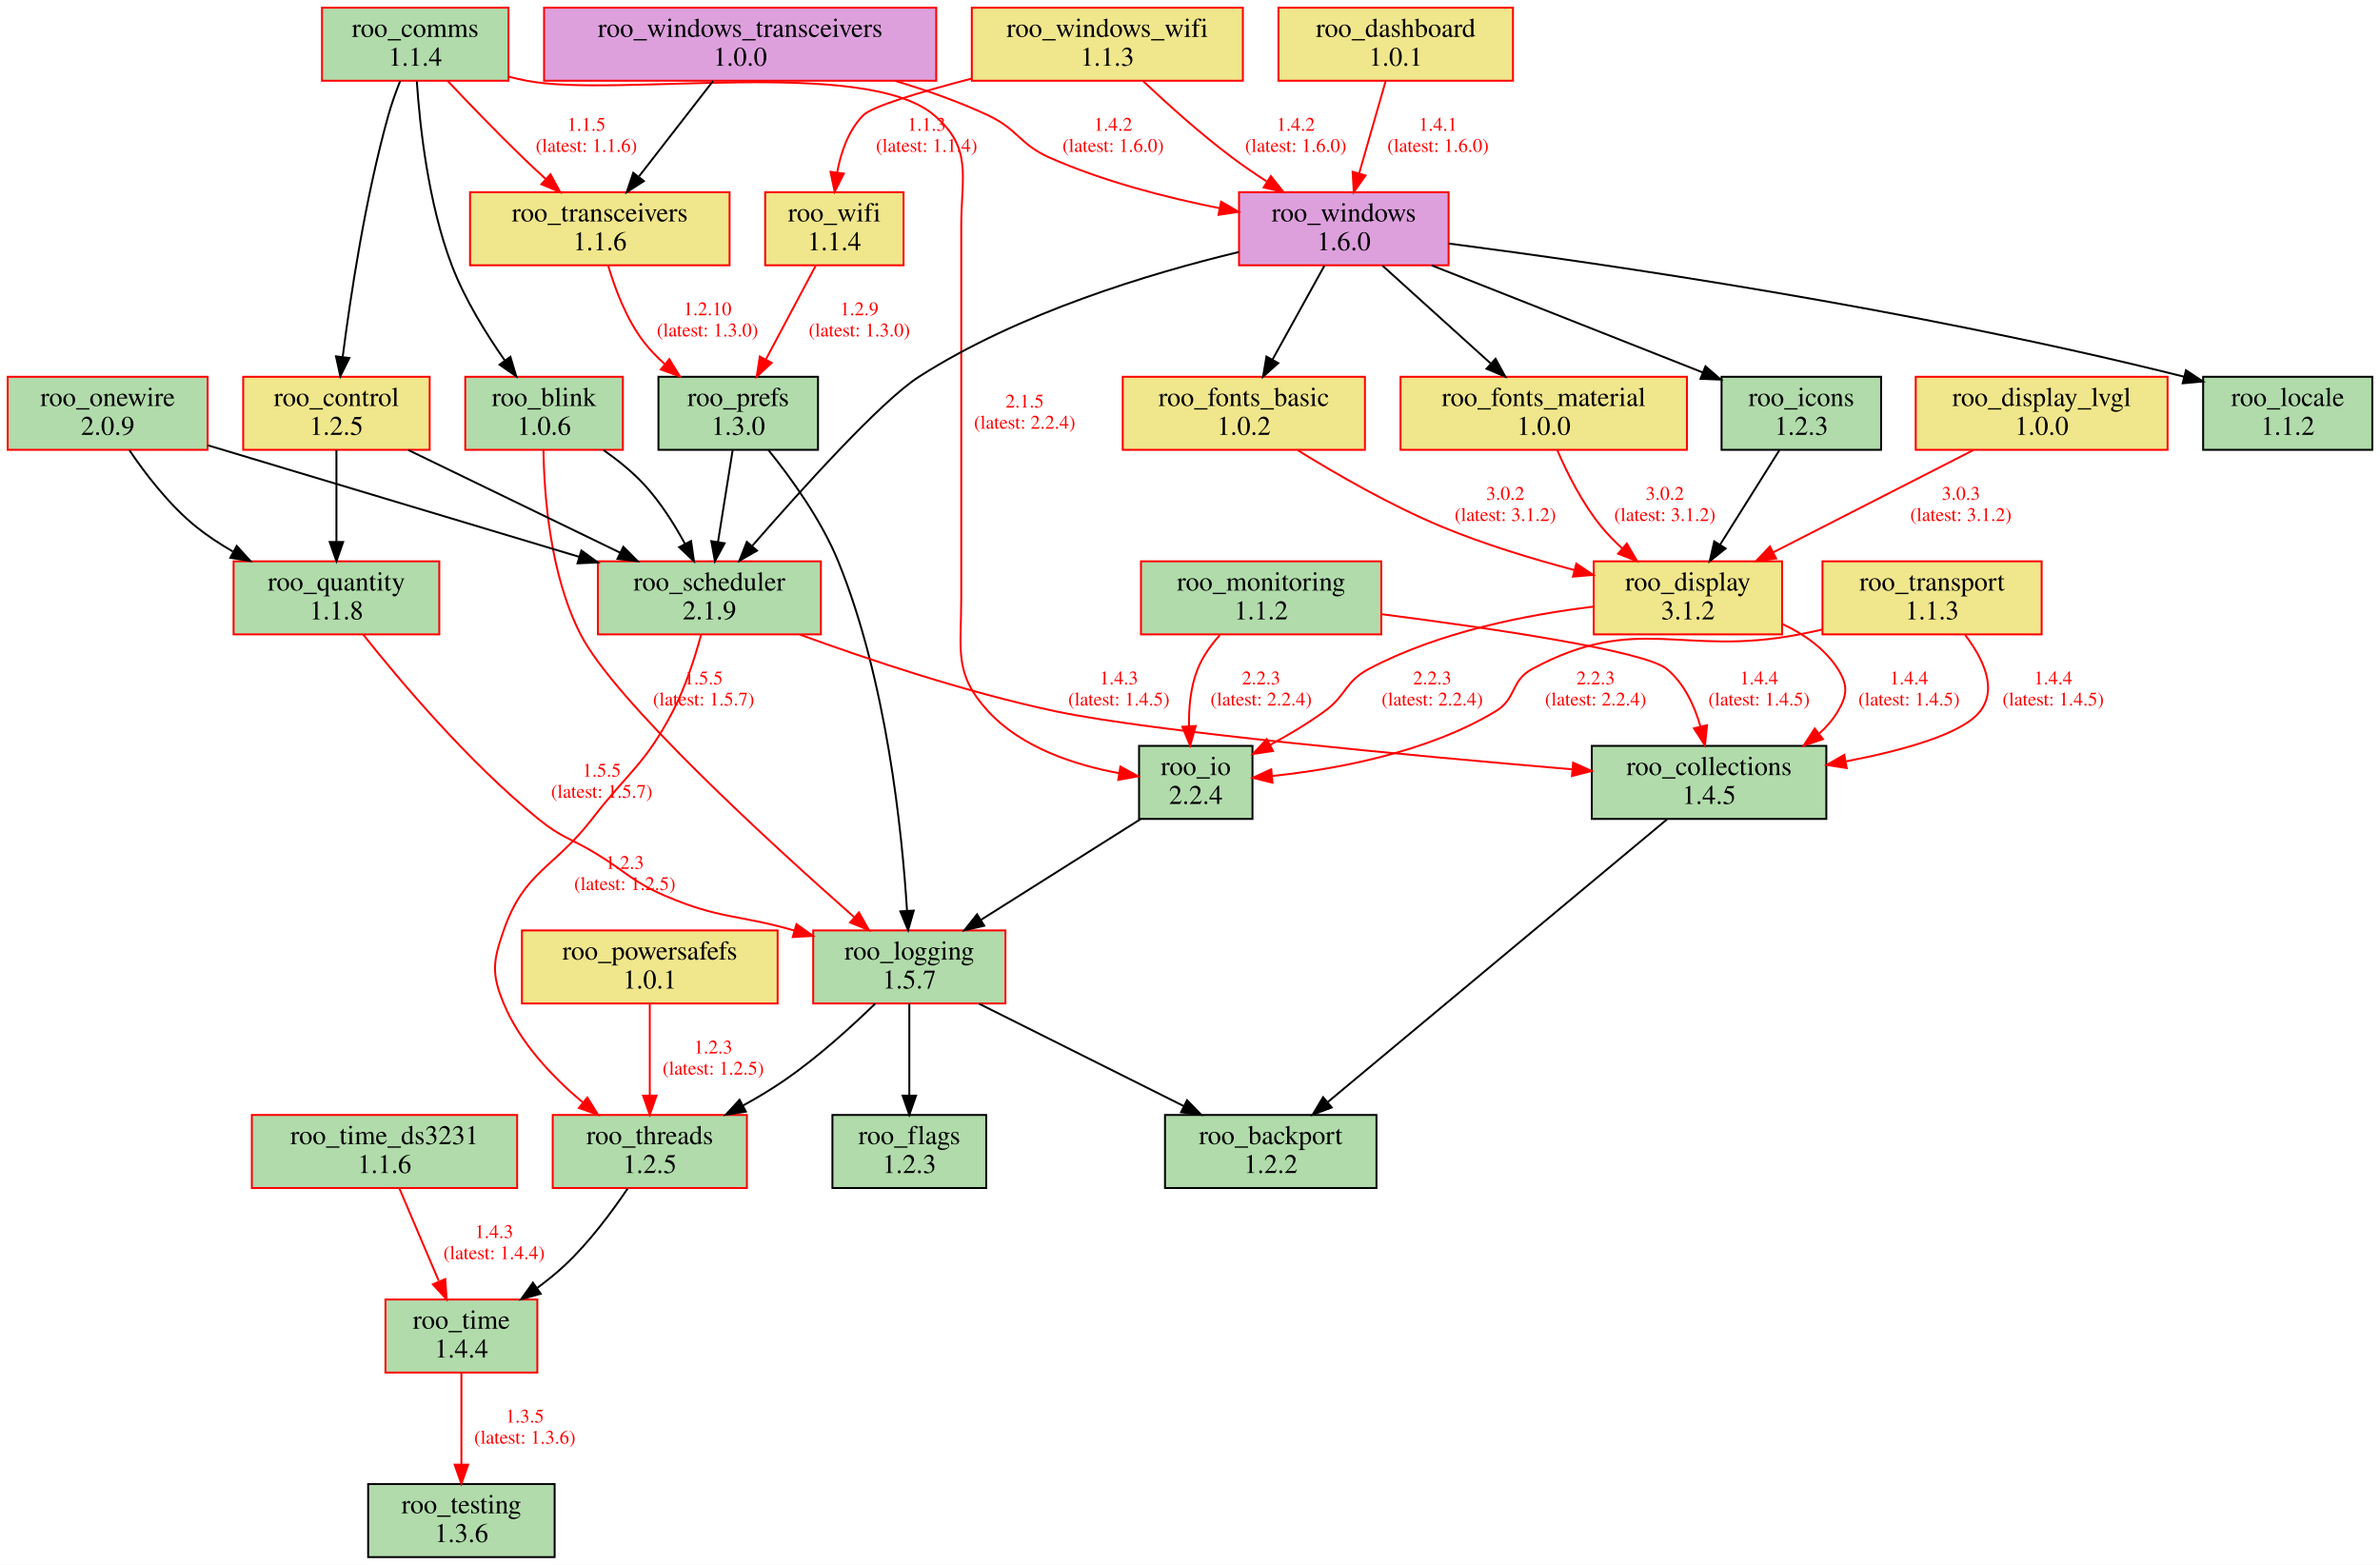
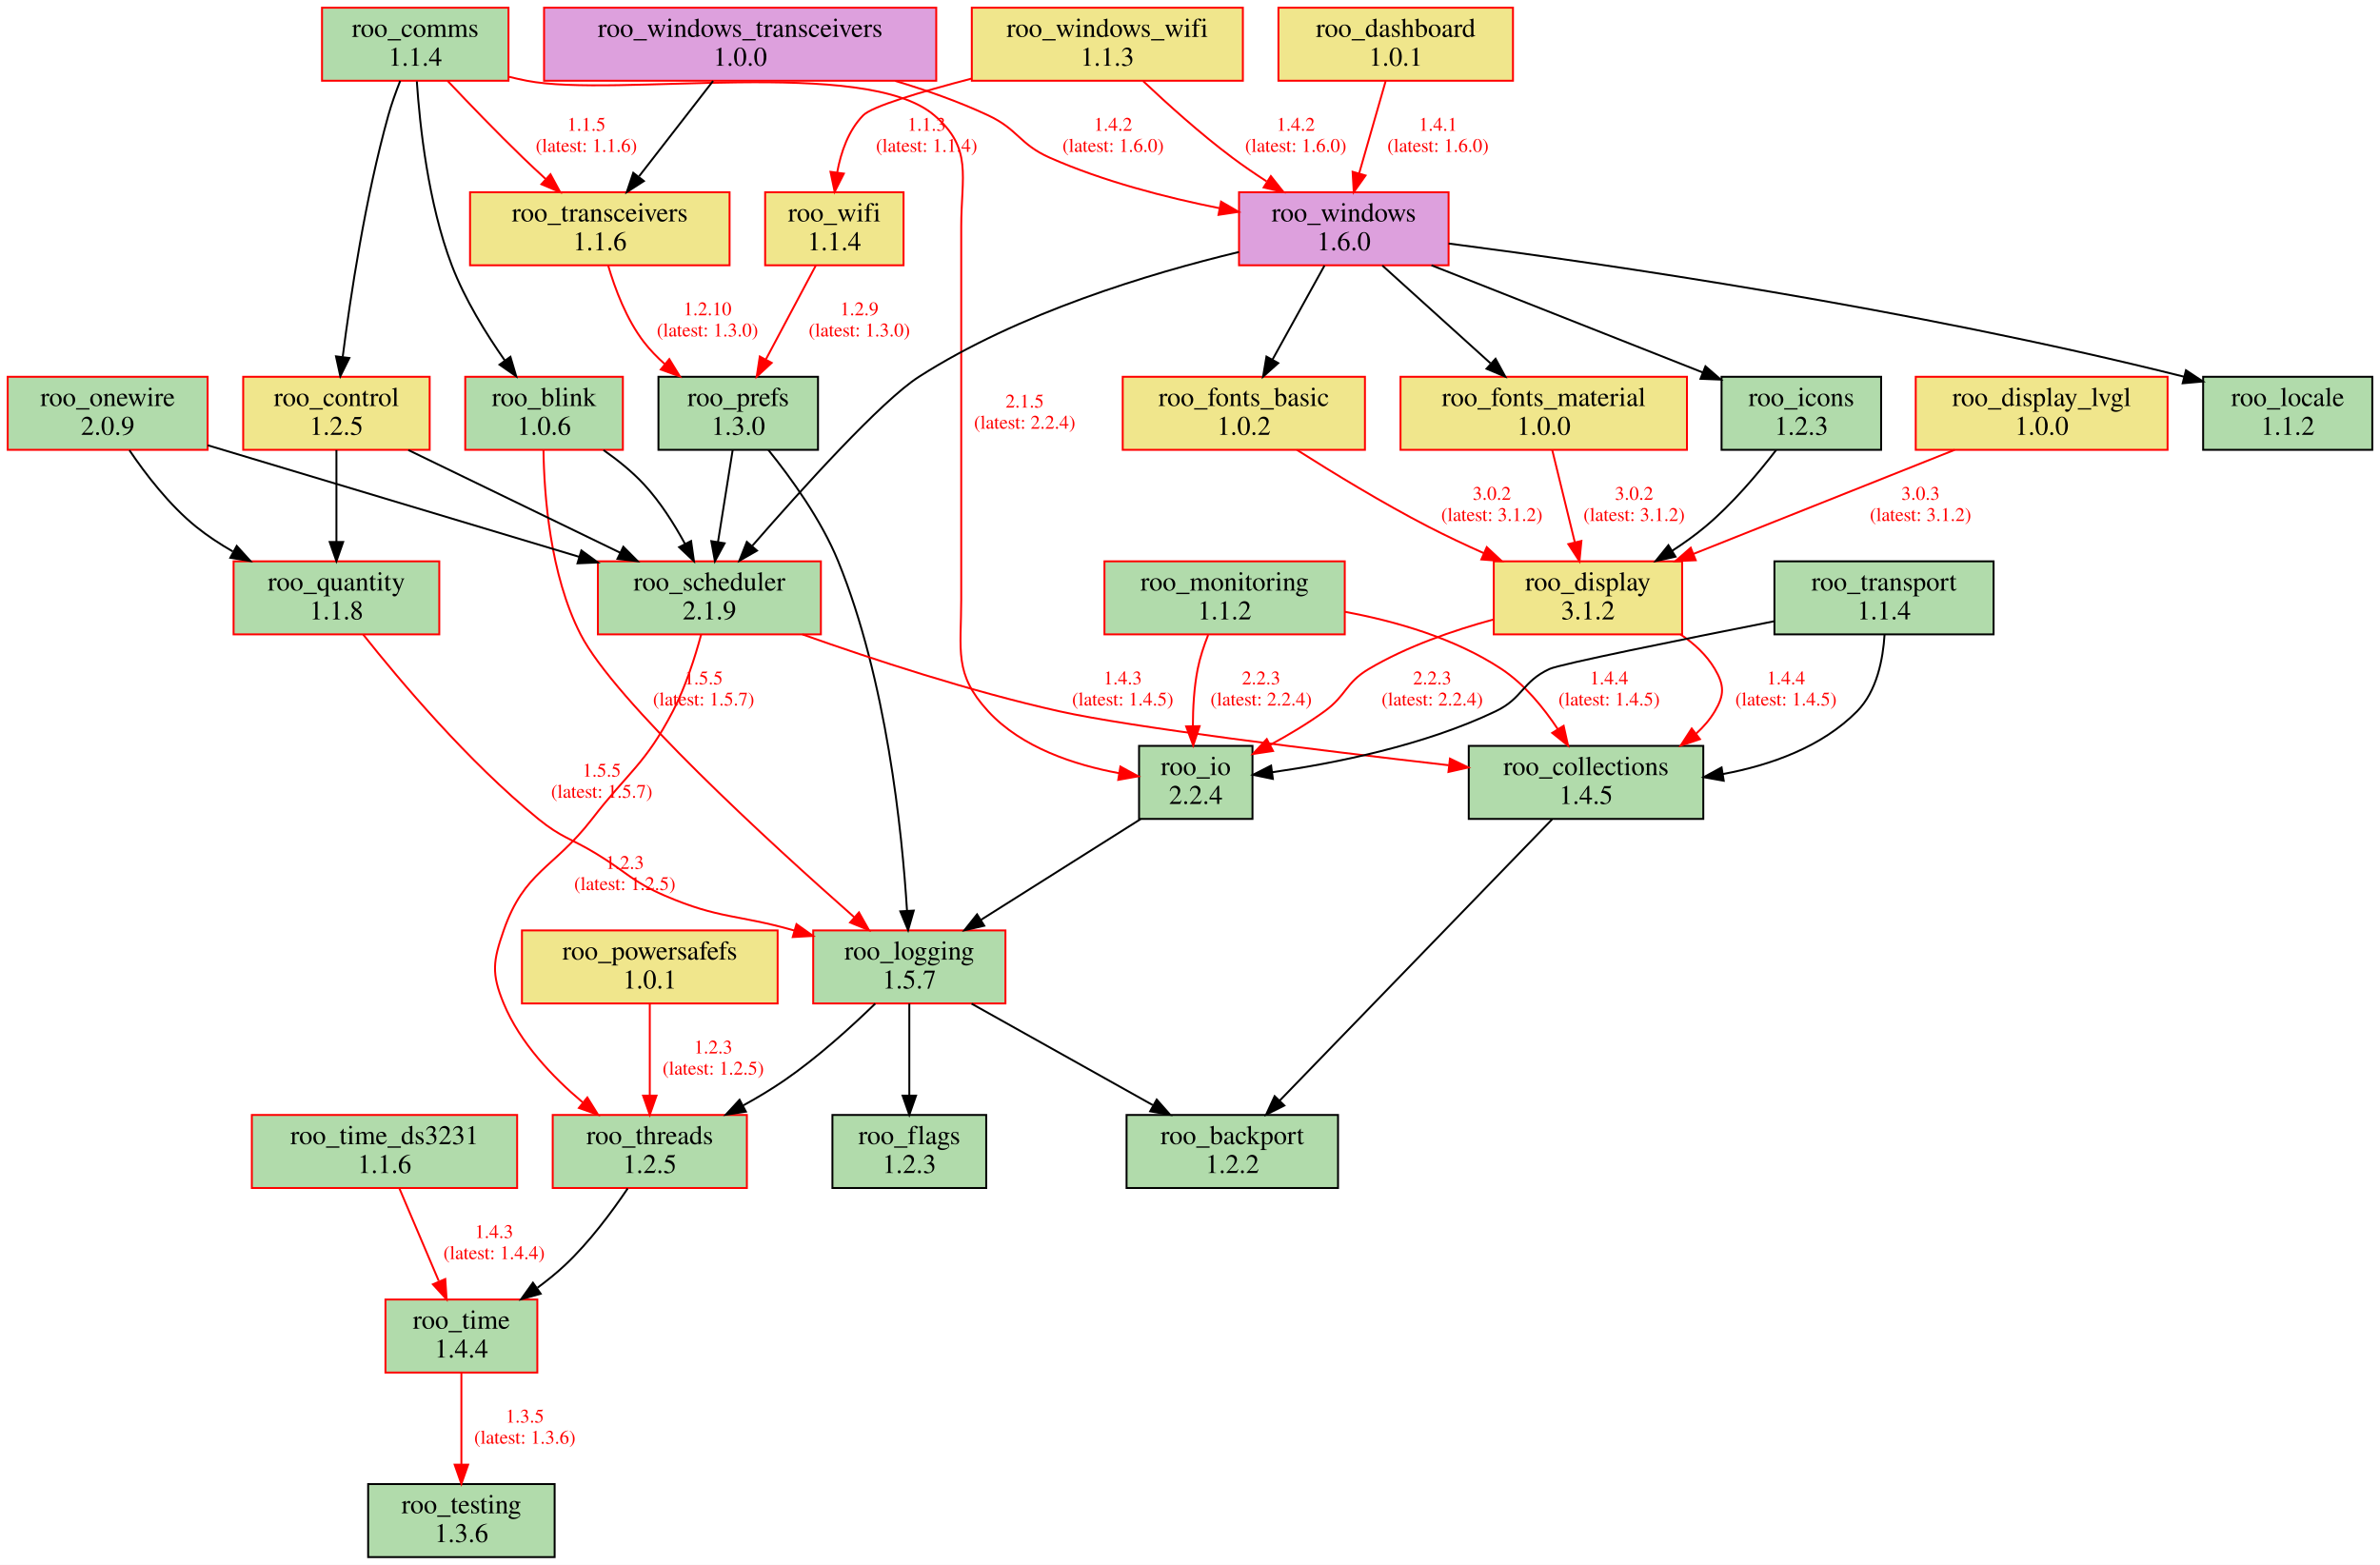
<svg xmlns="http://www.w3.org/2000/svg" width="1238pt" height="814pt" viewBox="0.00 0.00 1238.00 814.00">
  <g id="graph0" class="graph" transform="scale(1 1) rotate(0) translate(4 810)">
    <polygon fill="white" stroke="transparent" points="-4,4 -4,-810 1234,-810 1234,4 -4,4" />
    <g id="node1" class="node">
-       <polygon fill="#b1dbab" stroke="black" points="712,-230 602,-230 602,-192 712,-192 712,-230" />
-       <text text-anchor="middle" x="657" y="-214.8" font-family="Times,serif" font-size="14.00">roo_backport</text>
-       <text text-anchor="middle" x="657" y="-199.8" font-family="Times,serif" font-size="14.00">1.2.2</text>
+       <polygon fill="#b1dbab" stroke="black" points="692,-230 582,-230 582,-192 692,-192 692,-230" />
+       <text text-anchor="middle" x="637" y="-214.8" font-family="Times,serif" font-size="14.00">roo_backport</text>
+       <text text-anchor="middle" x="637" y="-199.8" font-family="Times,serif" font-size="14.00">1.2.2</text>
    </g>
    <g id="node2" class="node">
      <polygon fill="#b1dbab" stroke="red" points="320,-614 238,-614 238,-576 320,-576 320,-614" />
      <text text-anchor="middle" x="279" y="-598.8" font-family="Times,serif" font-size="14.00">roo_blink</text>
      <text text-anchor="middle" x="279" y="-583.8" font-family="Times,serif" font-size="14.00">1.0.6</text>
    </g>
    <g id="node15" class="node">
      <polygon fill="#b1dbab" stroke="red" points="519,-326 419,-326 419,-288 519,-288 519,-326" />
      <text text-anchor="middle" x="469" y="-310.8" font-family="Times,serif" font-size="14.00">roo_logging</text>
      <text text-anchor="middle" x="469" y="-295.8" font-family="Times,serif" font-size="14.00">1.5.7</text>
    </g>
    <g id="edge1" class="edge">
      <path fill="none" stroke="red" d="M278.7,-575.97C279.02,-552.57 282.07,-511.07 298,-480 315.68,-445.52 396.32,-371.72 440.26,-332.95" />
      <polygon fill="red" stroke="red" points="442.81,-335.37 448.01,-326.14 438.19,-330.11 442.81,-335.37" />
      <text text-anchor="middle" x="362" y="-454" font-family="Times,serif" font-size="10.00" fill="red">1.5.5</text>
      <text text-anchor="middle" x="362" y="-443" font-family="Times,serif" font-size="10.00" fill="red">(latest: 1.5.7)</text>
    </g>
    <g id="node21" class="node">
      <polygon fill="#b1dbab" stroke="red" points="423,-518 307,-518 307,-480 423,-480 423,-518" />
      <text text-anchor="middle" x="365" y="-502.8" font-family="Times,serif" font-size="14.00">roo_scheduler</text>
      <text text-anchor="middle" x="365" y="-487.8" font-family="Times,serif" font-size="14.00">2.1.9</text>
    </g>
    <g id="edge2" class="edge">
      <path fill="none" stroke="black" d="M309.93,-575.86C317.34,-570.67 324.88,-564.6 331,-558 339.39,-548.96 346.64,-537.5 352.27,-527.16" />
      <polygon fill="black" stroke="black" points="355.48,-528.57 356.97,-518.08 349.26,-525.35 355.48,-528.57" />
    </g>
    <g id="node3" class="node">
-       <polygon fill="#b1dbab" stroke="black" points="946,-422 824,-422 824,-384 946,-384 946,-422" />
-       <text text-anchor="middle" x="885" y="-406.8" font-family="Times,serif" font-size="14.00">roo_collections</text>
-       <text text-anchor="middle" x="885" y="-391.8" font-family="Times,serif" font-size="14.00">1.4.5</text>
+       <polygon fill="#b1dbab" stroke="black" points="882,-422 760,-422 760,-384 882,-384 882,-422" />
+       <text text-anchor="middle" x="821" y="-406.8" font-family="Times,serif" font-size="14.00">roo_collections</text>
+       <text text-anchor="middle" x="821" y="-391.8" font-family="Times,serif" font-size="14.00">1.4.5</text>
    </g>
    <g id="edge3" class="edge">
-       <path fill="none" stroke="black" d="M863.14,-383.78C822.03,-349.52 733.16,-275.47 686.69,-236.74" />
-       <polygon fill="black" stroke="black" points="688.72,-233.88 678.8,-230.16 684.24,-239.25 688.72,-233.88" />
+       <path fill="none" stroke="black" d="M803.36,-383.78C770.39,-349.74 699.36,-276.39 661.66,-237.47" />
+       <polygon fill="black" stroke="black" points="664.06,-234.91 654.59,-230.16 659.03,-239.78 664.06,-234.91" />
    </g>
    <g id="node4" class="node">
      <polygon fill="#b1dbab" stroke="red" points="260.5,-806 163.5,-806 163.5,-768 260.5,-768 260.5,-806" />
      <text text-anchor="middle" x="212" y="-790.8" font-family="Times,serif" font-size="14.00">roo_comms</text>
      <text text-anchor="middle" x="212" y="-775.8" font-family="Times,serif" font-size="14.00">1.1.4</text>
    </g>
    <g id="edge4" class="edge">
      <path fill="none" stroke="black" d="M212.82,-767.65C214.36,-744.62 218.71,-704.25 231,-672 237.72,-654.37 248.8,-636.44 258.62,-622.43" />
      <polygon fill="black" stroke="black" points="261.51,-624.4 264.52,-614.25 255.84,-620.31 261.51,-624.4" />
    </g>
    <g id="node5" class="node">
      <polygon fill="khaki" stroke="red" points="219.5,-614 122.5,-614 122.5,-576 219.5,-576 219.5,-614" />
      <text text-anchor="middle" x="171" y="-598.8" font-family="Times,serif" font-size="14.00">roo_control</text>
      <text text-anchor="middle" x="171" y="-583.8" font-family="Times,serif" font-size="14.00">1.2.5</text>
    </g>
    <g id="edge5" class="edge">
      <path fill="none" stroke="black" d="M204.17,-767.92C201.93,-762.26 199.66,-755.94 198,-750 185.99,-706.97 178.26,-655.61 174.27,-624.42" />
      <polygon fill="black" stroke="black" points="177.72,-623.77 173.02,-614.28 170.77,-624.63 177.72,-623.77" />
    </g>
    <g id="node13" class="node">
      <polygon fill="#b1dbab" stroke="black" points="647.5,-422 588.5,-422 588.5,-384 647.5,-384 647.5,-422" />
      <text text-anchor="middle" x="618" y="-406.8" font-family="Times,serif" font-size="14.00">roo_io</text>
      <text text-anchor="middle" x="618" y="-391.8" font-family="Times,serif" font-size="14.00">2.2.4</text>
    </g>
    <g id="edge6" class="edge">
      <path fill="none" stroke="red" d="M260.54,-770.1C263.72,-769.32 266.9,-768.61 270,-768 316.4,-758.94 446.12,-780.79 482,-750 502.12,-732.73 496,-718.52 496,-692 496,-692 496,-692 496,-498 496,-471.48 492.06,-459.53 510,-440 527.39,-421.07 554.99,-412.08 577.94,-407.82" />
      <polygon fill="red" stroke="red" points="578.79,-411.23 588.1,-406.17 577.67,-404.32 578.79,-411.23" />
      <text text-anchor="middle" x="529" y="-598" font-family="Times,serif" font-size="10.00" fill="red">2.1.5</text>
      <text text-anchor="middle" x="529" y="-587" font-family="Times,serif" font-size="10.00" fill="red">(latest: 2.2.4)</text>
    </g>
    <g id="node26" class="node">
      <polygon fill="khaki" stroke="red" points="375.5,-710 240.5,-710 240.5,-672 375.5,-672 375.5,-710" />
      <text text-anchor="middle" x="308" y="-694.8" font-family="Times,serif" font-size="14.00">roo_transceivers</text>
      <text text-anchor="middle" x="308" y="-679.8" font-family="Times,serif" font-size="14.00">1.1.6</text>
    </g>
    <g id="edge7" class="edge">
      <path fill="none" stroke="red" d="M228.84,-767.91C239.8,-756.31 254.51,-741.03 268,-728 271.77,-724.36 275.8,-720.59 279.81,-716.92" />
      <polygon fill="red" stroke="red" points="282.34,-719.35 287.4,-710.04 277.64,-714.16 282.34,-719.35" />
      <text text-anchor="middle" x="301" y="-742" font-family="Times,serif" font-size="10.00" fill="red">1.1.5</text>
      <text text-anchor="middle" x="301" y="-731" font-family="Times,serif" font-size="10.00" fill="red">(latest: 1.1.6)</text>
    </g>
    <g id="node20" class="node">
      <polygon fill="#b1dbab" stroke="red" points="224.5,-518 117.5,-518 117.5,-480 224.5,-480 224.5,-518" />
      <text text-anchor="middle" x="171" y="-502.8" font-family="Times,serif" font-size="14.00">roo_quantity</text>
      <text text-anchor="middle" x="171" y="-487.8" font-family="Times,serif" font-size="14.00">1.1.8</text>
    </g>
    <g id="edge8" class="edge">
      <path fill="none" stroke="black" d="M171,-575.88C171,-562.35 171,-543.62 171,-528.15" />
      <polygon fill="black" stroke="black" points="174.5,-528.07 171,-518.07 167.5,-528.07 174.5,-528.07" />
    </g>
    <g id="edge9" class="edge">
      <path fill="none" stroke="black" d="M208.41,-575.88C239.81,-560.66 284.81,-538.85 318.52,-522.52" />
      <polygon fill="black" stroke="black" points="320.24,-525.58 327.71,-518.07 317.18,-519.28 320.24,-525.58" />
    </g>
    <g id="node6" class="node">
      <polygon fill="khaki" stroke="red" points="783,-806 661,-806 661,-768 783,-768 783,-806" />
      <text text-anchor="middle" x="722" y="-790.8" font-family="Times,serif" font-size="14.00">roo_dashboard</text>
      <text text-anchor="middle" x="722" y="-775.8" font-family="Times,serif" font-size="14.00">1.0.1</text>
    </g>
    <g id="node29" class="node">
      <polygon fill="plum" stroke="red" points="749.5,-710 640.5,-710 640.5,-672 749.5,-672 749.5,-710" />
      <text text-anchor="middle" x="695" y="-694.8" font-family="Times,serif" font-size="14.00">roo_windows</text>
      <text text-anchor="middle" x="695" y="-679.8" font-family="Times,serif" font-size="14.00">1.6.0</text>
    </g>
    <g id="edge10" class="edge">
      <path fill="none" stroke="red" d="M716.79,-767.88C712.87,-754.22 707.43,-735.26 702.96,-719.71" />
      <polygon fill="red" stroke="red" points="706.31,-718.71 700.19,-710.07 699.59,-720.65 706.31,-718.71" />
      <text text-anchor="middle" x="744" y="-742" font-family="Times,serif" font-size="10.00" fill="red">1.4.1</text>
      <text text-anchor="middle" x="744" y="-731" font-family="Times,serif" font-size="10.00" fill="red">(latest: 1.6.0)</text>
    </g>
    <g id="node7" class="node">
-       <polygon fill="khaki" stroke="red" points="923,-518 825,-518 825,-480 923,-480 923,-518" />
-       <text text-anchor="middle" x="874" y="-502.8" font-family="Times,serif" font-size="14.00">roo_display</text>
-       <text text-anchor="middle" x="874" y="-487.8" font-family="Times,serif" font-size="14.00">3.1.2</text>
+       <polygon fill="khaki" stroke="red" points="871,-518 773,-518 773,-480 871,-480 871,-518" />
+       <text text-anchor="middle" x="822" y="-502.8" font-family="Times,serif" font-size="14.00">roo_display</text>
+       <text text-anchor="middle" x="822" y="-487.8" font-family="Times,serif" font-size="14.00">3.1.2</text>
    </g>
    <g id="edge11" class="edge">
-       <path fill="none" stroke="red" d="M923.17,-485.38C934.53,-480.06 945.25,-472.55 952,-462 957.27,-453.76 957.02,-448.39 952,-440 949.43,-435.69 946.14,-431.87 942.41,-428.49" />
-       <polygon fill="red" stroke="red" points="944.26,-425.49 934.21,-422.13 939.97,-431.03 944.26,-425.49" />
-       <text text-anchor="middle" x="989" y="-454" font-family="Times,serif" font-size="10.00" fill="red">1.4.4</text>
-       <text text-anchor="middle" x="989" y="-443" font-family="Times,serif" font-size="10.00" fill="red">(latest: 1.4.5)</text>
+       <path fill="none" stroke="red" d="M870.16,-479.97C877.28,-475.21 883.67,-469.3 888,-462 892.99,-453.59 893.02,-448.39 888,-440 885.43,-435.69 882.14,-431.87 878.41,-428.49" />
+       <polygon fill="red" stroke="red" points="880.26,-425.49 870.21,-422.13 875.97,-431.03 880.26,-425.49" />
+       <text text-anchor="middle" x="925" y="-454" font-family="Times,serif" font-size="10.00" fill="red">1.4.4</text>
+       <text text-anchor="middle" x="925" y="-443" font-family="Times,serif" font-size="10.00" fill="red">(latest: 1.4.5)</text>
    </g>
    <g id="edge12" class="edge">
-       <path fill="none" stroke="red" d="M824.73,-494.41C790.36,-490.26 744.33,-481.3 708,-462 695.51,-455.36 696.45,-448.31 685,-440 676.26,-433.65 666.25,-427.68 656.69,-422.5" />
+       <path fill="none" stroke="red" d="M772.79,-487.73C751.89,-482.06 727.82,-473.74 708,-462 695.83,-454.79 696.45,-448.31 685,-440 676.26,-433.65 666.25,-427.68 656.69,-422.5" />
      <polygon fill="red" stroke="red" points="658.2,-419.33 647.72,-417.78 654.94,-425.53 658.2,-419.33" />
      <text text-anchor="middle" x="741" y="-454" font-family="Times,serif" font-size="10.00" fill="red">2.2.3</text>
      <text text-anchor="middle" x="741" y="-443" font-family="Times,serif" font-size="10.00" fill="red">(latest: 2.2.4)</text>
    </g>
    <g id="node8" class="node">
      <polygon fill="khaki" stroke="red" points="1123.5,-614 992.5,-614 992.5,-576 1123.5,-576 1123.5,-614" />
      <text text-anchor="middle" x="1058" y="-598.8" font-family="Times,serif" font-size="14.00">roo_display_lvgl</text>
      <text text-anchor="middle" x="1058" y="-583.8" font-family="Times,serif" font-size="14.00">1.0.0</text>
    </g>
    <g id="edge13" class="edge">
-       <path fill="none" stroke="red" d="M1022.52,-575.88C992.87,-560.73 950.42,-539.04 918.49,-522.73" />
-       <polygon fill="red" stroke="red" points="919.87,-519.5 909.37,-518.07 916.68,-525.73 919.87,-519.5" />
-       <text text-anchor="middle" x="1016" y="-550" font-family="Times,serif" font-size="10.00" fill="red">3.0.3</text>
-       <text text-anchor="middle" x="1016" y="-539" font-family="Times,serif" font-size="10.00" fill="red">(latest: 3.1.2)</text>
+       <path fill="none" stroke="red" d="M1012.78,-575.99C974.04,-560.56 918.12,-538.29 876.84,-521.84" />
+       <polygon fill="red" stroke="red" points="878.06,-518.56 867.47,-518.11 875.47,-525.06 878.06,-518.56" />
+       <text text-anchor="middle" x="995" y="-550" font-family="Times,serif" font-size="10.00" fill="red">3.0.3</text>
+       <text text-anchor="middle" x="995" y="-539" font-family="Times,serif" font-size="10.00" fill="red">(latest: 3.1.2)</text>
    </g>
    <g id="node9" class="node">
      <polygon fill="#b1dbab" stroke="black" points="509,-230 429,-230 429,-192 509,-192 509,-230" />
      <text text-anchor="middle" x="469" y="-214.8" font-family="Times,serif" font-size="14.00">roo_flags</text>
      <text text-anchor="middle" x="469" y="-199.8" font-family="Times,serif" font-size="14.00">1.2.3</text>
    </g>
    <g id="node10" class="node">
      <polygon fill="khaki" stroke="red" points="706,-614 580,-614 580,-576 706,-576 706,-614" />
      <text text-anchor="middle" x="643" y="-598.8" font-family="Times,serif" font-size="14.00">roo_fonts_basic</text>
      <text text-anchor="middle" x="643" y="-583.8" font-family="Times,serif" font-size="14.00">1.0.2</text>
    </g>
    <g id="edge14" class="edge">
-       <path fill="none" stroke="red" d="M670.93,-575.85C691.15,-563.33 719.46,-547.02 746,-536 767.91,-526.9 792.85,-519.31 814.87,-513.48" />
-       <polygon fill="red" stroke="red" points="815.95,-516.81 824.75,-510.92 814.2,-510.04 815.95,-516.81" />
-       <text text-anchor="middle" x="779" y="-550" font-family="Times,serif" font-size="10.00" fill="red">3.0.2</text>
-       <text text-anchor="middle" x="779" y="-539" font-family="Times,serif" font-size="10.00" fill="red">(latest: 3.1.2)</text>
+       <path fill="none" stroke="red" d="M670.58,-575.98C689.47,-563.98 715.29,-548.23 739,-536 748.2,-531.25 758.17,-526.56 767.9,-522.21" />
+       <polygon fill="red" stroke="red" points="769.37,-525.39 777.12,-518.16 766.56,-518.98 769.37,-525.39" />
+       <text text-anchor="middle" x="772" y="-550" font-family="Times,serif" font-size="10.00" fill="red">3.0.2</text>
+       <text text-anchor="middle" x="772" y="-539" font-family="Times,serif" font-size="10.00" fill="red">(latest: 3.1.2)</text>
    </g>
    <g id="node11" class="node">
      <polygon fill="khaki" stroke="red" points="873.5,-614 724.5,-614 724.5,-576 873.5,-576 873.5,-614" />
      <text text-anchor="middle" x="799" y="-598.8" font-family="Times,serif" font-size="14.00">roo_fonts_material</text>
      <text text-anchor="middle" x="799" y="-583.8" font-family="Times,serif" font-size="14.00">1.0.0</text>
    </g>
    <g id="edge15" class="edge">
-       <path fill="none" stroke="red" d="M806.04,-575.84C811.25,-563.78 819.15,-548.01 829,-536 832.25,-532.04 835.99,-528.22 839.91,-524.65" />
-       <polygon fill="red" stroke="red" points="842.24,-527.27 847.57,-518.11 837.69,-521.95 842.24,-527.27" />
-       <text text-anchor="middle" x="862" y="-550" font-family="Times,serif" font-size="10.00" fill="red">3.0.2</text>
-       <text text-anchor="middle" x="862" y="-539" font-family="Times,serif" font-size="10.00" fill="red">(latest: 3.1.2)</text>
+       <path fill="none" stroke="red" d="M803.43,-575.88C806.74,-562.35 811.33,-543.62 815.11,-528.15" />
+       <polygon fill="red" stroke="red" points="818.6,-528.61 817.58,-518.07 811.8,-526.95 818.6,-528.61" />
+       <text text-anchor="middle" x="846" y="-550" font-family="Times,serif" font-size="10.00" fill="red">3.0.2</text>
+       <text text-anchor="middle" x="846" y="-539" font-family="Times,serif" font-size="10.00" fill="red">(latest: 3.1.2)</text>
    </g>
    <g id="node12" class="node">
      <polygon fill="#b1dbab" stroke="black" points="974.5,-614 891.5,-614 891.5,-576 974.5,-576 974.5,-614" />
      <text text-anchor="middle" x="933" y="-598.8" font-family="Times,serif" font-size="14.00">roo_icons</text>
      <text text-anchor="middle" x="933" y="-583.8" font-family="Times,serif" font-size="14.00">1.2.3</text>
    </g>
    <g id="edge16" class="edge">
-       <path fill="none" stroke="black" d="M921.62,-575.88C912.89,-561.96 900.7,-542.53 890.83,-526.82" />
-       <polygon fill="black" stroke="black" points="893.62,-524.68 885.34,-518.07 887.69,-528.4 893.62,-524.68" />
+       <path fill="none" stroke="black" d="M919.9,-575.89C910.51,-563.7 897.08,-547.77 883,-536 877.74,-531.6 871.87,-527.41 865.92,-523.55" />
+       <polygon fill="black" stroke="black" points="867.54,-520.43 857.19,-518.13 863.85,-526.38 867.54,-520.43" />
    </g>
    <g id="edge17" class="edge">
      <path fill="none" stroke="black" d="M589.27,-383.88C565.67,-368.99 532.06,-347.78 506.37,-331.57" />
      <polygon fill="black" stroke="black" points="507.97,-328.44 497.64,-326.07 504.23,-334.36 507.97,-328.44" />
    </g>
    <g id="node14" class="node">
      <polygon fill="#b1dbab" stroke="black" points="1230,-614 1142,-614 1142,-576 1230,-576 1230,-614" />
      <text text-anchor="middle" x="1186" y="-598.8" font-family="Times,serif" font-size="14.00">roo_locale</text>
      <text text-anchor="middle" x="1186" y="-583.8" font-family="Times,serif" font-size="14.00">1.1.2</text>
    </g>
    <g id="edge18" class="edge">
-       <path fill="none" stroke="black" d="M505.25,-287.88C535.55,-272.73 578.92,-251.04 611.54,-234.73" />
-       <polygon fill="black" stroke="black" points="613.48,-237.67 620.86,-230.07 610.35,-231.41 613.48,-237.67" />
+       <path fill="none" stroke="black" d="M501.39,-287.88C528.24,-272.86 566.56,-251.41 595.62,-235.15" />
+       <polygon fill="black" stroke="black" points="597.69,-238.01 604.71,-230.07 594.27,-231.9 597.69,-238.01" />
    </g>
    <g id="edge19" class="edge">
      <path fill="none" stroke="black" d="M469,-287.88C469,-274.35 469,-255.62 469,-240.15" />
      <polygon fill="black" stroke="black" points="472.5,-240.07 469,-230.07 465.5,-240.07 472.5,-240.07" />
    </g>
    <g id="node23" class="node">
      <polygon fill="#b1dbab" stroke="red" points="384.5,-230 283.5,-230 283.5,-192 384.5,-192 384.5,-230" />
      <text text-anchor="middle" x="334" y="-214.8" font-family="Times,serif" font-size="14.00">roo_threads</text>
      <text text-anchor="middle" x="334" y="-199.8" font-family="Times,serif" font-size="14.00">1.2.5</text>
    </g>
    <g id="edge20" class="edge">
      <path fill="none" stroke="black" d="M451.27,-287.92C438.75,-275.75 421.2,-259.82 404,-248 397.35,-243.43 390.04,-239.05 382.73,-235.02" />
      <polygon fill="black" stroke="black" points="383.99,-231.73 373.52,-230.12 380.7,-237.91 383.99,-231.73" />
    </g>
    <g id="node16" class="node">
-       <polygon fill="#b1dbab" stroke="red" points="714.5,-518 589.5,-518 589.5,-480 714.5,-480 714.5,-518" />
-       <text text-anchor="middle" x="652" y="-502.8" font-family="Times,serif" font-size="14.00">roo_monitoring</text>
-       <text text-anchor="middle" x="652" y="-487.8" font-family="Times,serif" font-size="14.00">1.1.2</text>
+       <polygon fill="#b1dbab" stroke="red" points="695.5,-518 570.5,-518 570.5,-480 695.5,-480 695.5,-518" />
+       <text text-anchor="middle" x="633" y="-502.8" font-family="Times,serif" font-size="14.00">roo_monitoring</text>
+       <text text-anchor="middle" x="633" y="-487.8" font-family="Times,serif" font-size="14.00">1.1.2</text>
    </g>
    <g id="edge21" class="edge">
-       <path fill="none" stroke="red" d="M714.74,-490.49C772.71,-483.04 851.58,-471.4 863,-462 872.01,-454.58 877.34,-443.05 880.48,-432.22" />
-       <polygon fill="red" stroke="red" points="883.95,-432.75 882.88,-422.21 877.14,-431.12 883.95,-432.75" />
-       <text text-anchor="middle" x="911" y="-454" font-family="Times,serif" font-size="10.00" fill="red">1.4.4</text>
-       <text text-anchor="middle" x="911" y="-443" font-family="Times,serif" font-size="10.00" fill="red">(latest: 1.4.5)</text>
+       <path fill="none" stroke="red" d="M695.56,-491.73C722.34,-486.78 752.91,-477.9 777,-462 788.9,-454.14 798.86,-441.95 806.28,-430.76" />
+       <polygon fill="red" stroke="red" points="809.35,-432.44 811.67,-422.11 803.41,-428.74 809.35,-432.44" />
+       <text text-anchor="middle" x="833" y="-454" font-family="Times,serif" font-size="10.00" fill="red">1.4.4</text>
+       <text text-anchor="middle" x="833" y="-443" font-family="Times,serif" font-size="10.00" fill="red">(latest: 1.4.5)</text>
    </g>
    <g id="edge22" class="edge">
-       <path fill="none" stroke="red" d="M630.56,-479.66C625.89,-474.47 621.58,-468.46 619,-462 615.3,-452.73 614.32,-441.94 614.5,-432.2" />
-       <polygon fill="red" stroke="red" points="618,-432.35 615.08,-422.16 611.01,-431.94 618,-432.35" />
+       <path fill="none" stroke="red" d="M624.44,-479.69C622.24,-474.13 620.16,-467.92 619,-462 617.12,-452.45 616.52,-441.85 616.5,-432.34" />
+       <polygon fill="red" stroke="red" points="620,-432.26 616.68,-422.2 613,-432.13 620,-432.26" />
      <text text-anchor="middle" x="652" y="-454" font-family="Times,serif" font-size="10.00" fill="red">2.2.3</text>
      <text text-anchor="middle" x="652" y="-443" font-family="Times,serif" font-size="10.00" fill="red">(latest: 2.2.4)</text>
    </g>
    <g id="node17" class="node">
      <polygon fill="#b1dbab" stroke="red" points="104,-614 0,-614 0,-576 104,-576 104,-614" />
      <text text-anchor="middle" x="52" y="-598.8" font-family="Times,serif" font-size="14.00">roo_onewire</text>
      <text text-anchor="middle" x="52" y="-583.8" font-family="Times,serif" font-size="14.00">2.0.9</text>
    </g>
    <g id="edge24" class="edge">
      <path fill="none" stroke="black" d="M63.33,-575.76C71.73,-563.36 84.1,-547.22 98,-536 103.82,-531.3 110.36,-527.01 117.06,-523.15" />
      <polygon fill="black" stroke="black" points="119.13,-526.01 126.26,-518.16 115.8,-519.85 119.13,-526.01" />
    </g>
    <g id="edge23" class="edge">
      <path fill="none" stroke="black" d="M104.04,-578.37C156.95,-562.48 239.18,-537.78 297.17,-520.37" />
      <polygon fill="black" stroke="black" points="298.41,-523.65 306.98,-517.42 296.4,-516.95 298.41,-523.65" />
    </g>
    <g id="node18" class="node">
      <polygon fill="khaki" stroke="red" points="400.5,-326 267.5,-326 267.5,-288 400.5,-288 400.5,-326" />
      <text text-anchor="middle" x="334" y="-310.8" font-family="Times,serif" font-size="14.00">roo_powersafefs</text>
      <text text-anchor="middle" x="334" y="-295.8" font-family="Times,serif" font-size="14.00">1.0.1</text>
    </g>
    <g id="edge25" class="edge">
      <path fill="none" stroke="red" d="M334,-287.88C334,-274.35 334,-255.62 334,-240.15" />
      <polygon fill="red" stroke="red" points="337.5,-240.07 334,-230.07 330.5,-240.07 337.5,-240.07" />
      <text text-anchor="middle" x="367" y="-262" font-family="Times,serif" font-size="10.00" fill="red">1.2.3</text>
      <text text-anchor="middle" x="367" y="-251" font-family="Times,serif" font-size="10.00" fill="red">(latest: 1.2.5)</text>
    </g>
    <g id="node19" class="node">
      <polygon fill="#b1dbab" stroke="black" points="421.5,-614 338.5,-614 338.5,-576 421.5,-576 421.5,-614" />
      <text text-anchor="middle" x="380" y="-598.8" font-family="Times,serif" font-size="14.00">roo_prefs</text>
      <text text-anchor="middle" x="380" y="-583.8" font-family="Times,serif" font-size="14.00">1.3.0</text>
    </g>
    <g id="edge26" class="edge">
      <path fill="none" stroke="black" d="M395.67,-575.93C407.51,-561.29 423.19,-539.61 432,-518 457.15,-456.32 465.23,-377.61 467.8,-336.28" />
      <polygon fill="black" stroke="black" points="471.31,-336.31 468.37,-326.13 464.32,-335.92 471.31,-336.31" />
    </g>
    <g id="edge27" class="edge">
      <path fill="none" stroke="black" d="M377.11,-575.88C374.95,-562.35 371.96,-543.62 369.49,-528.15" />
      <polygon fill="black" stroke="black" points="372.92,-527.39 367.88,-518.07 366,-528.5 372.92,-527.39" />
    </g>
    <g id="edge28" class="edge">
      <path fill="none" stroke="red" d="M184.92,-479.91C203.83,-456.09 239.49,-413.73 276,-384 288.06,-374.18 292.7,-374.05 306,-366 322.04,-356.29 324.77,-351.4 342,-344 370.33,-331.84 379.34,-334.43 409,-326 409.1,-325.97 409.2,-325.94 409.3,-325.91" />
      <polygon fill="red" stroke="red" points="410.3,-329.27 418.94,-323.14 408.36,-322.54 410.3,-329.27" />
      <text text-anchor="middle" x="309" y="-406" font-family="Times,serif" font-size="10.00" fill="red">1.5.5</text>
      <text text-anchor="middle" x="309" y="-395" font-family="Times,serif" font-size="10.00" fill="red">(latest: 1.5.7)</text>
    </g>
    <g id="edge29" class="edge">
-       <path fill="none" stroke="red" d="M412.03,-479.89C447.93,-466.8 498.91,-449.76 545,-440 594.66,-429.49 729.75,-416.95 813.93,-409.79" />
-       <polygon fill="red" stroke="red" points="814.27,-413.27 823.94,-408.94 813.68,-406.3 814.27,-413.27" />
-       <text text-anchor="middle" x="578" y="-454" font-family="Times,serif" font-size="10.00" fill="red">1.4.3</text>
-       <text text-anchor="middle" x="578" y="-443" font-family="Times,serif" font-size="10.00" fill="red">(latest: 1.4.5)</text>
+       <path fill="none" stroke="red" d="M413.4,-479.98C449.71,-467.1 500.88,-450.29 547,-440 584.36,-431.66 681.59,-419.73 749.55,-411.93" />
+       <polygon fill="red" stroke="red" points="750.23,-415.37 759.77,-410.76 749.44,-408.42 750.23,-415.37" />
+       <text text-anchor="middle" x="580" y="-454" font-family="Times,serif" font-size="10.00" fill="red">1.4.3</text>
+       <text text-anchor="middle" x="580" y="-443" font-family="Times,serif" font-size="10.00" fill="red">(latest: 1.4.5)</text>
    </g>
    <g id="edge30" class="edge">
      <path fill="none" stroke="red" d="M360.71,-479.88C357.53,-468.12 352.61,-452.69 346,-440 331.63,-412.41 323,-408.63 304,-384 283.91,-357.95 268.82,-357.07 258,-326 252.44,-310.05 251.54,-303.6 258,-288 266.45,-267.59 283.34,-249.81 299.05,-236.59" />
      <polygon fill="red" stroke="red" points="301.51,-239.1 307.11,-230.1 297.12,-233.64 301.51,-239.1" />
      <text text-anchor="middle" x="321" y="-358" font-family="Times,serif" font-size="10.00" fill="red">1.2.3</text>
      <text text-anchor="middle" x="321" y="-347" font-family="Times,serif" font-size="10.00" fill="red">(latest: 1.2.5)</text>
    </g>
    <g id="node22" class="node">
      <polygon fill="#b1dbab" stroke="black" points="284.5,-38 187.5,-38 187.5,0 284.5,0 284.5,-38" />
      <text text-anchor="middle" x="236" y="-22.8" font-family="Times,serif" font-size="14.00">roo_testing</text>
      <text text-anchor="middle" x="236" y="-7.8" font-family="Times,serif" font-size="14.00">1.3.6</text>
    </g>
    <g id="node24" class="node">
      <polygon fill="#b1dbab" stroke="red" points="275.5,-134 196.5,-134 196.5,-96 275.5,-96 275.5,-134" />
      <text text-anchor="middle" x="236" y="-118.8" font-family="Times,serif" font-size="14.00">roo_time</text>
      <text text-anchor="middle" x="236" y="-103.8" font-family="Times,serif" font-size="14.00">1.4.4</text>
    </g>
    <g id="edge31" class="edge">
      <path fill="none" stroke="black" d="M322.49,-191.74C314.33,-179.64 302.61,-163.86 290,-152 285.58,-147.85 280.64,-143.85 275.58,-140.12" />
      <polygon fill="black" stroke="black" points="277.24,-137.01 267.04,-134.13 273.22,-142.74 277.24,-137.01" />
    </g>
    <g id="edge32" class="edge">
      <path fill="none" stroke="red" d="M236,-95.88C236,-82.35 236,-63.62 236,-48.15" />
      <polygon fill="red" stroke="red" points="239.5,-48.07 236,-38.07 232.5,-48.07 239.5,-48.07" />
      <text text-anchor="middle" x="269" y="-70" font-family="Times,serif" font-size="10.00" fill="red">1.3.5</text>
      <text text-anchor="middle" x="269" y="-59" font-family="Times,serif" font-size="10.00" fill="red">(latest: 1.3.6)</text>
    </g>
    <g id="node25" class="node">
      <polygon fill="#b1dbab" stroke="red" points="265,-230 127,-230 127,-192 265,-192 265,-230" />
      <text text-anchor="middle" x="196" y="-214.8" font-family="Times,serif" font-size="14.00">roo_time_ds3231</text>
      <text text-anchor="middle" x="196" y="-199.8" font-family="Times,serif" font-size="14.00">1.1.6</text>
    </g>
    <g id="edge33" class="edge">
      <path fill="none" stroke="red" d="M203.71,-191.88C209.52,-178.22 217.59,-159.26 224.21,-143.71" />
      <polygon fill="red" stroke="red" points="227.62,-144.64 228.31,-134.07 221.18,-141.9 227.62,-144.64" />
      <text text-anchor="middle" x="253" y="-166" font-family="Times,serif" font-size="10.00" fill="red">1.4.3</text>
      <text text-anchor="middle" x="253" y="-155" font-family="Times,serif" font-size="10.00" fill="red">(latest: 1.4.4)</text>
    </g>
    <g id="edge34" class="edge">
      <path fill="none" stroke="red" d="M312.33,-671.93C315.9,-659.76 321.87,-643.83 331,-632 334.14,-627.93 337.87,-624.1 341.84,-620.57" />
      <polygon fill="red" stroke="red" points="344.15,-623.2 349.68,-614.17 339.72,-617.78 344.15,-623.2" />
      <text text-anchor="middle" x="364" y="-646" font-family="Times,serif" font-size="10.00" fill="red">1.2.10</text>
      <text text-anchor="middle" x="364" y="-635" font-family="Times,serif" font-size="10.00" fill="red">(latest: 1.3.0)</text>
    </g>
    <g id="node27" class="node">
-       <polygon fill="khaki" stroke="red" points="1058,-518 944,-518 944,-480 1058,-480 1058,-518" />
-       <text text-anchor="middle" x="1001" y="-502.8" font-family="Times,serif" font-size="14.00">roo_transport</text>
-       <text text-anchor="middle" x="1001" y="-487.8" font-family="Times,serif" font-size="14.00">1.1.3</text>
+       <polygon fill="#b1dbab" stroke="black" points="1033,-518 919,-518 919,-480 1033,-480 1033,-518" />
+       <text text-anchor="middle" x="976" y="-502.8" font-family="Times,serif" font-size="14.00">roo_transport</text>
+       <text text-anchor="middle" x="976" y="-487.8" font-family="Times,serif" font-size="14.00">1.1.4</text>
    </g>
    <g id="edge35" class="edge">
-       <path fill="none" stroke="red" d="M1018.16,-479.74C1027.41,-467.64 1035.22,-451.86 1026,-440 1016.91,-428.3 986.58,-419.77 956.36,-413.95" />
-       <polygon fill="red" stroke="red" points="956.61,-410.44 946.14,-412.09 955.35,-417.33 956.61,-410.44" />
-       <text text-anchor="middle" x="1064" y="-454" font-family="Times,serif" font-size="10.00" fill="red">1.4.4</text>
-       <text text-anchor="middle" x="1064" y="-443" font-family="Times,serif" font-size="10.00" fill="red">(latest: 1.4.5)</text>
+       <path fill="none" stroke="black" d="M976.29,-479.97C975.51,-467.17 972.33,-450.47 962,-440 943.67,-421.43 917.18,-411.98 892.09,-407.32" />
+       <polygon fill="black" stroke="black" points="892.63,-403.86 882.2,-405.71 891.51,-410.77 892.63,-403.86" />
    </g>
    <g id="edge36" class="edge">
-       <path fill="none" stroke="red" d="M943.9,-482.51C939.88,-481.6 935.89,-480.76 932,-480 870.85,-468.11 847.86,-491.52 793,-462 781.62,-455.88 785.06,-446.67 774,-440 738.35,-418.5 691.01,-409.84 657.86,-406.35" />
-       <polygon fill="red" stroke="red" points="657.92,-402.84 647.64,-405.39 657.26,-409.81 657.92,-402.84" />
-       <text text-anchor="middle" x="826" y="-454" font-family="Times,serif" font-size="10.00" fill="red">2.2.3</text>
-       <text text-anchor="middle" x="826" y="-443" font-family="Times,serif" font-size="10.00" fill="red">(latest: 2.2.4)</text>
+       <path fill="none" stroke="black" d="M918.65,-486.79C870.06,-477.18 807.42,-464.52 802,-462 787.65,-455.33 788.28,-446.83 774,-440 736.78,-422.19 690.28,-412.93 657.77,-408.29" />
+       <polygon fill="black" stroke="black" points="658.11,-404.81 647.73,-406.94 657.18,-411.74 658.11,-404.81" />
    </g>
    <g id="node28" class="node">
      <polygon fill="khaki" stroke="red" points="466,-710 394,-710 394,-672 466,-672 466,-710" />
      <text text-anchor="middle" x="430" y="-694.8" font-family="Times,serif" font-size="14.00">roo_wifi</text>
      <text text-anchor="middle" x="430" y="-679.8" font-family="Times,serif" font-size="14.00">1.1.4</text>
    </g>
    <g id="edge37" class="edge">
      <path fill="none" stroke="red" d="M420.36,-671.88C413.03,-658.09 402.82,-638.9 394.5,-623.26" />
      <polygon fill="red" stroke="red" points="397.4,-621.25 389.61,-614.07 391.22,-624.54 397.4,-621.25" />
      <text text-anchor="middle" x="443" y="-646" font-family="Times,serif" font-size="10.00" fill="red">1.2.9</text>
      <text text-anchor="middle" x="443" y="-635" font-family="Times,serif" font-size="10.00" fill="red">(latest: 1.3.0)</text>
    </g>
    <g id="edge38" class="edge">
      <path fill="none" stroke="black" d="M684.97,-671.88C677.28,-657.96 666.53,-638.53 657.84,-622.82" />
      <polygon fill="black" stroke="black" points="660.9,-621.12 653,-614.07 654.77,-624.51 660.9,-621.12" />
    </g>
    <g id="edge39" class="edge">
      <path fill="none" stroke="black" d="M715.05,-671.88C731.02,-657.44 753.56,-637.07 771.26,-621.07" />
      <polygon fill="black" stroke="black" points="773.94,-623.37 779.01,-614.07 769.24,-618.18 773.94,-623.37" />
    </g>
    <g id="edge41" class="edge">
      <path fill="none" stroke="black" d="M740.61,-671.99C780.93,-656.06 839.69,-632.85 881.65,-616.28" />
      <polygon fill="black" stroke="black" points="883.12,-619.46 891.14,-612.53 880.55,-612.95 883.12,-619.46" />
    </g>
    <g id="edge40" class="edge">
      <path fill="none" stroke="black" d="M749.52,-683.32C831.06,-672.72 989.56,-649.76 1132.11,-614.03" />
      <polygon fill="black" stroke="black" points="1133.07,-617.4 1141.91,-611.55 1131.35,-610.61 1133.07,-617.4" />
    </g>
    <g id="edge42" class="edge">
      <path fill="none" stroke="black" d="M640.47,-678.92C593.66,-667.68 525.77,-647.15 474,-614 454.5,-601.52 413.2,-555.78 387.41,-526.17" />
      <polygon fill="black" stroke="black" points="389.77,-523.56 380.58,-518.29 384.48,-528.14 389.77,-523.56" />
    </g>
    <g id="node30" class="node">
      <polygon fill="plum" stroke="red" points="483,-806 279,-806 279,-768 483,-768 483,-806" />
      <text text-anchor="middle" x="381" y="-790.8" font-family="Times,serif" font-size="14.00">roo_windows_transceivers</text>
      <text text-anchor="middle" x="381" y="-775.8" font-family="Times,serif" font-size="14.00">1.0.0</text>
    </g>
    <g id="edge43" class="edge">
      <path fill="none" stroke="black" d="M366.92,-767.88C356.02,-753.83 340.75,-734.17 328.49,-718.38" />
      <polygon fill="black" stroke="black" points="330.93,-715.82 322.03,-710.07 325.4,-720.11 330.93,-715.82" />
    </g>
    <g id="edge44" class="edge">
      <path fill="none" stroke="red" d="M461.62,-767.93C477.99,-763.04 494.83,-757.09 510,-750 525.64,-742.69 526.22,-734.99 542,-728 569.78,-715.7 602.33,-707.29 630.25,-701.72" />
      <polygon fill="red" stroke="red" points="631.15,-705.11 640.31,-699.79 629.83,-698.23 631.15,-705.11" />
      <text text-anchor="middle" x="575" y="-742" font-family="Times,serif" font-size="10.00" fill="red">1.4.2</text>
      <text text-anchor="middle" x="575" y="-731" font-family="Times,serif" font-size="10.00" fill="red">(latest: 1.6.0)</text>
    </g>
    <g id="node31" class="node">
      <polygon fill="khaki" stroke="red" points="642.5,-806 501.5,-806 501.5,-768 642.5,-768 642.5,-806" />
      <text text-anchor="middle" x="572" y="-790.8" font-family="Times,serif" font-size="14.00">roo_windows_wifi</text>
      <text text-anchor="middle" x="572" y="-775.8" font-family="Times,serif" font-size="14.00">1.1.3</text>
    </g>
    <g id="edge45" class="edge">
      <path fill="none" stroke="red" d="M501.27,-769.09C474.58,-762.12 449.5,-754.61 445,-750 437.31,-742.13 433.42,-730.87 431.49,-720.36" />
      <polygon fill="red" stroke="red" points="434.94,-719.7 430.16,-710.25 428,-720.62 434.94,-719.7" />
      <text text-anchor="middle" x="478" y="-742" font-family="Times,serif" font-size="10.00" fill="red">1.1.3</text>
      <text text-anchor="middle" x="478" y="-731" font-family="Times,serif" font-size="10.00" fill="red">(latest: 1.1.4)</text>
    </g>
    <g id="edge46" class="edge">
      <path fill="none" stroke="red" d="M590.6,-767.83C603.21,-755.92 620.53,-740.32 637,-728 642.61,-723.8 648.73,-719.63 654.81,-715.68" />
      <polygon fill="red" stroke="red" points="657.06,-718.4 663.64,-710.09 653.32,-712.48 657.06,-718.4" />
      <text text-anchor="middle" x="670" y="-742" font-family="Times,serif" font-size="10.00" fill="red">1.4.2</text>
      <text text-anchor="middle" x="670" y="-731" font-family="Times,serif" font-size="10.00" fill="red">(latest: 1.6.0)</text>
    </g>
  </g>
</svg>
